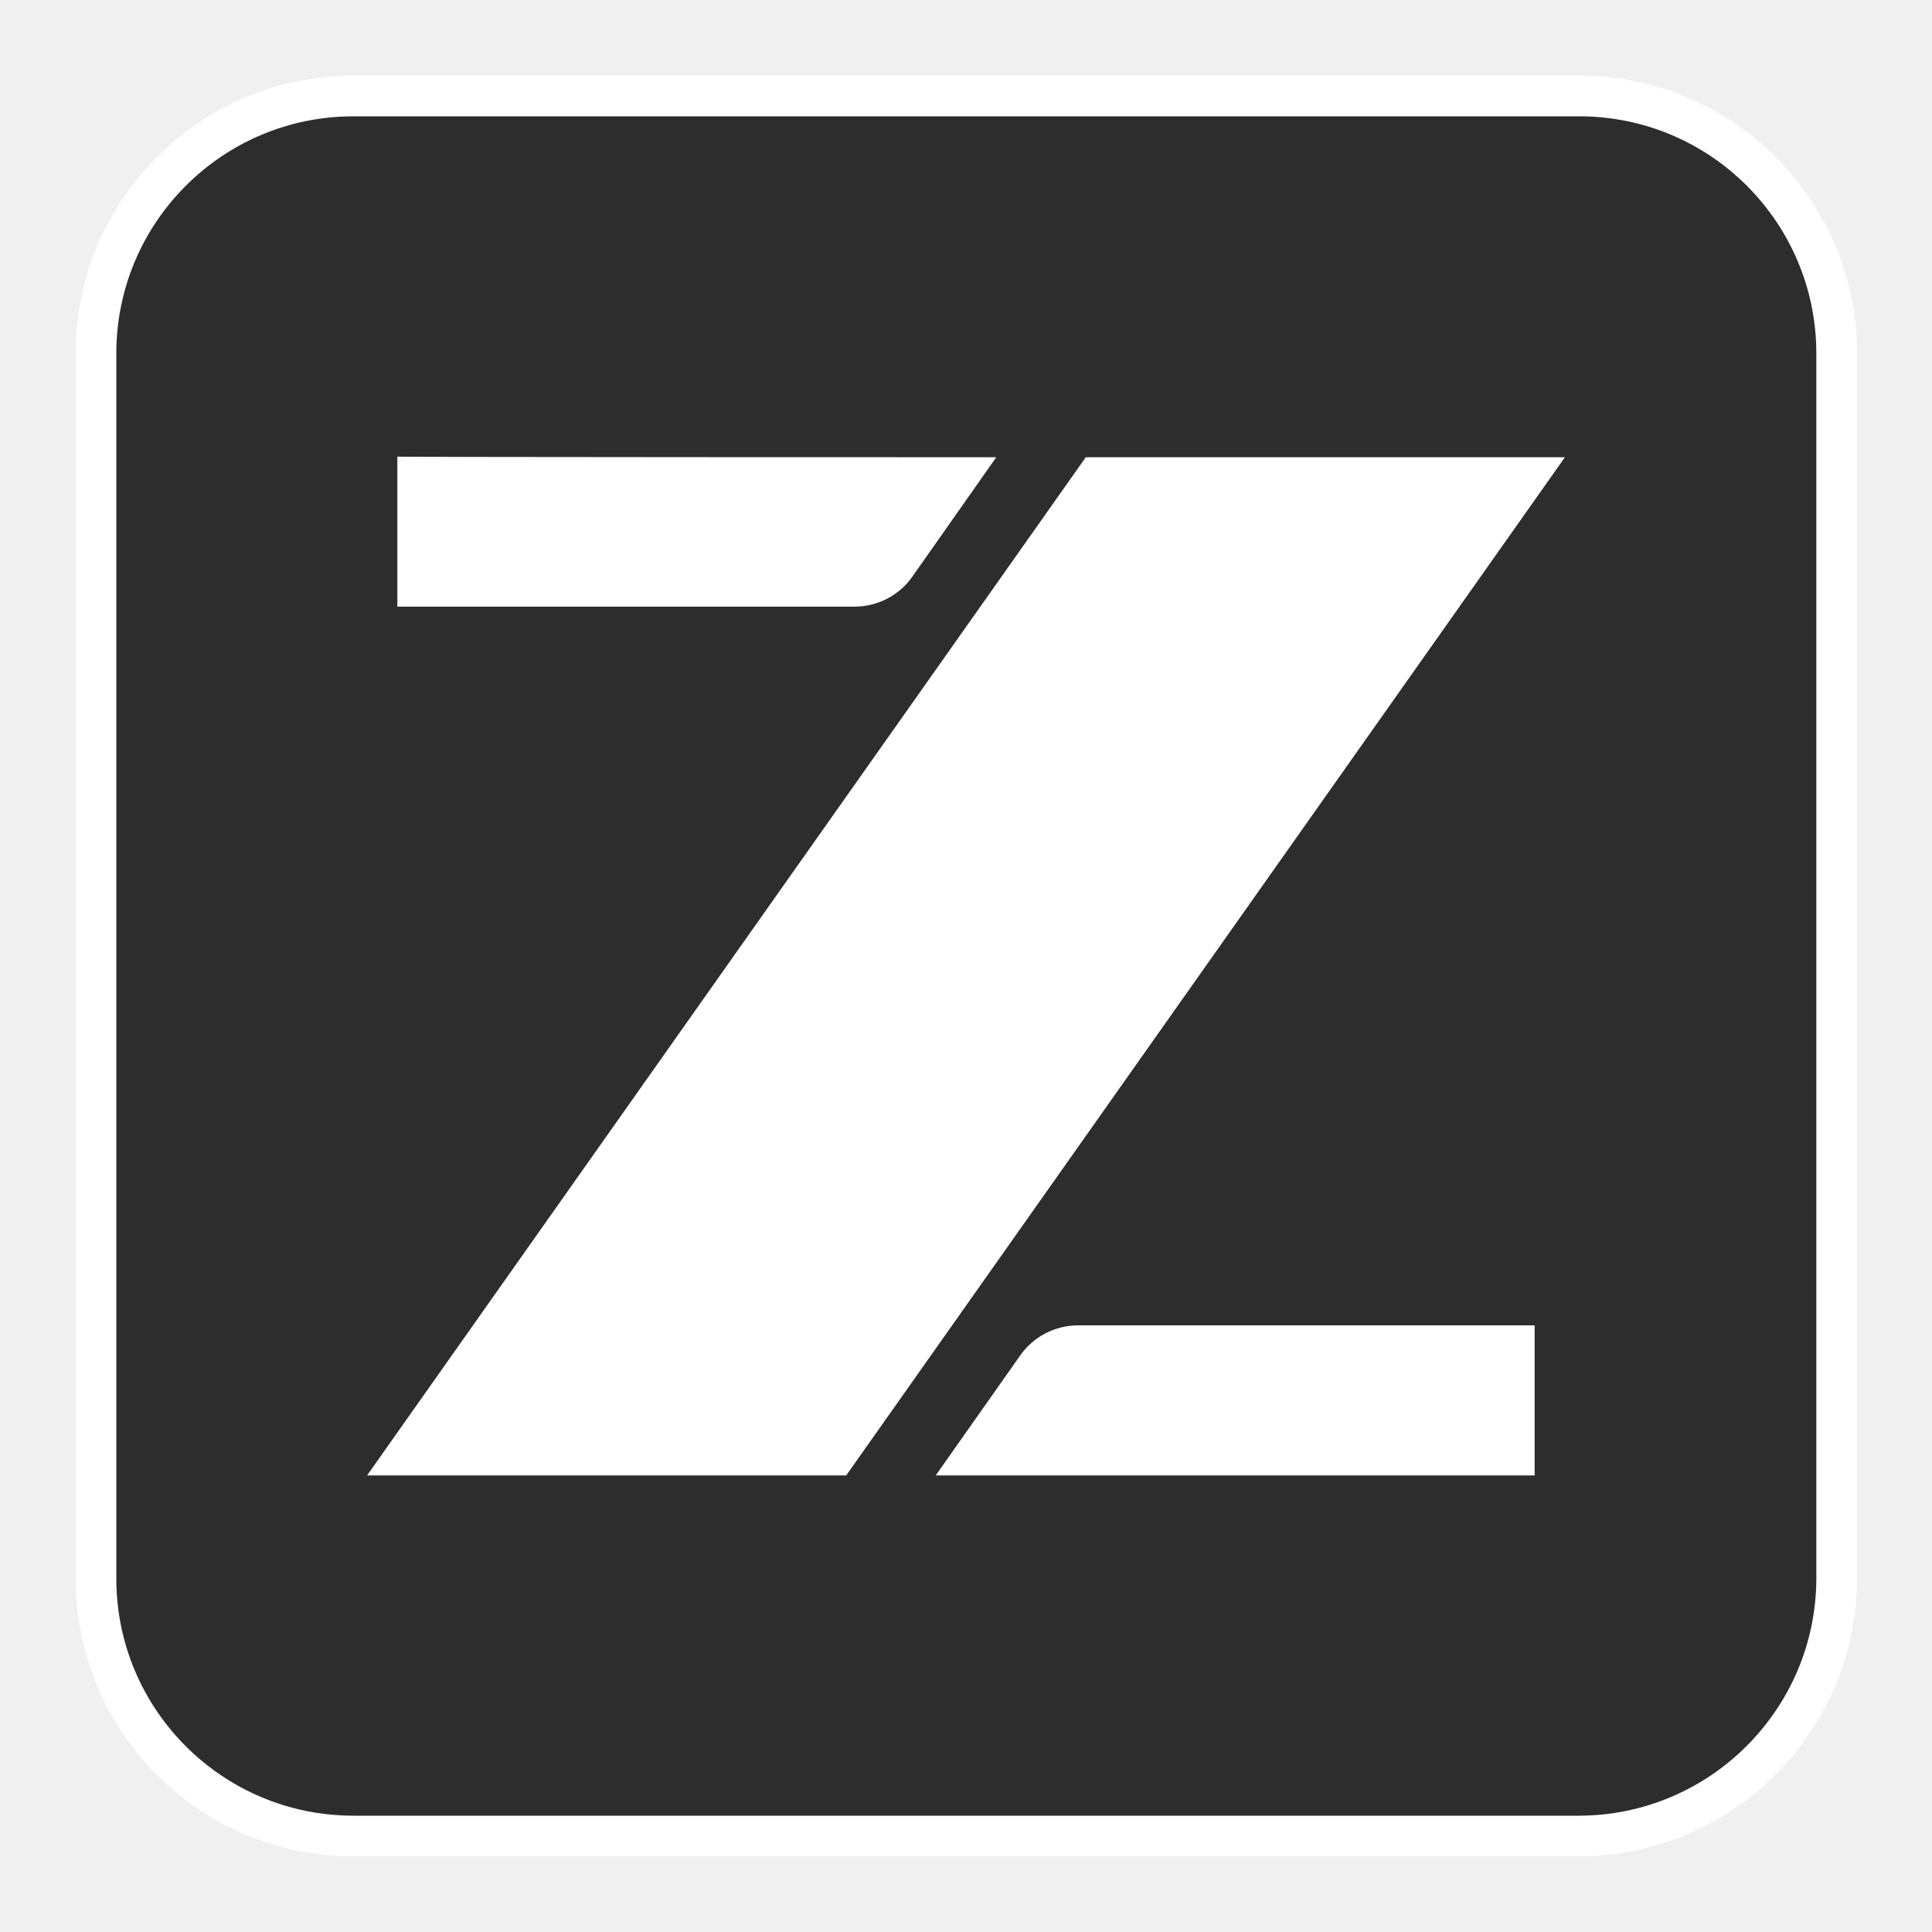
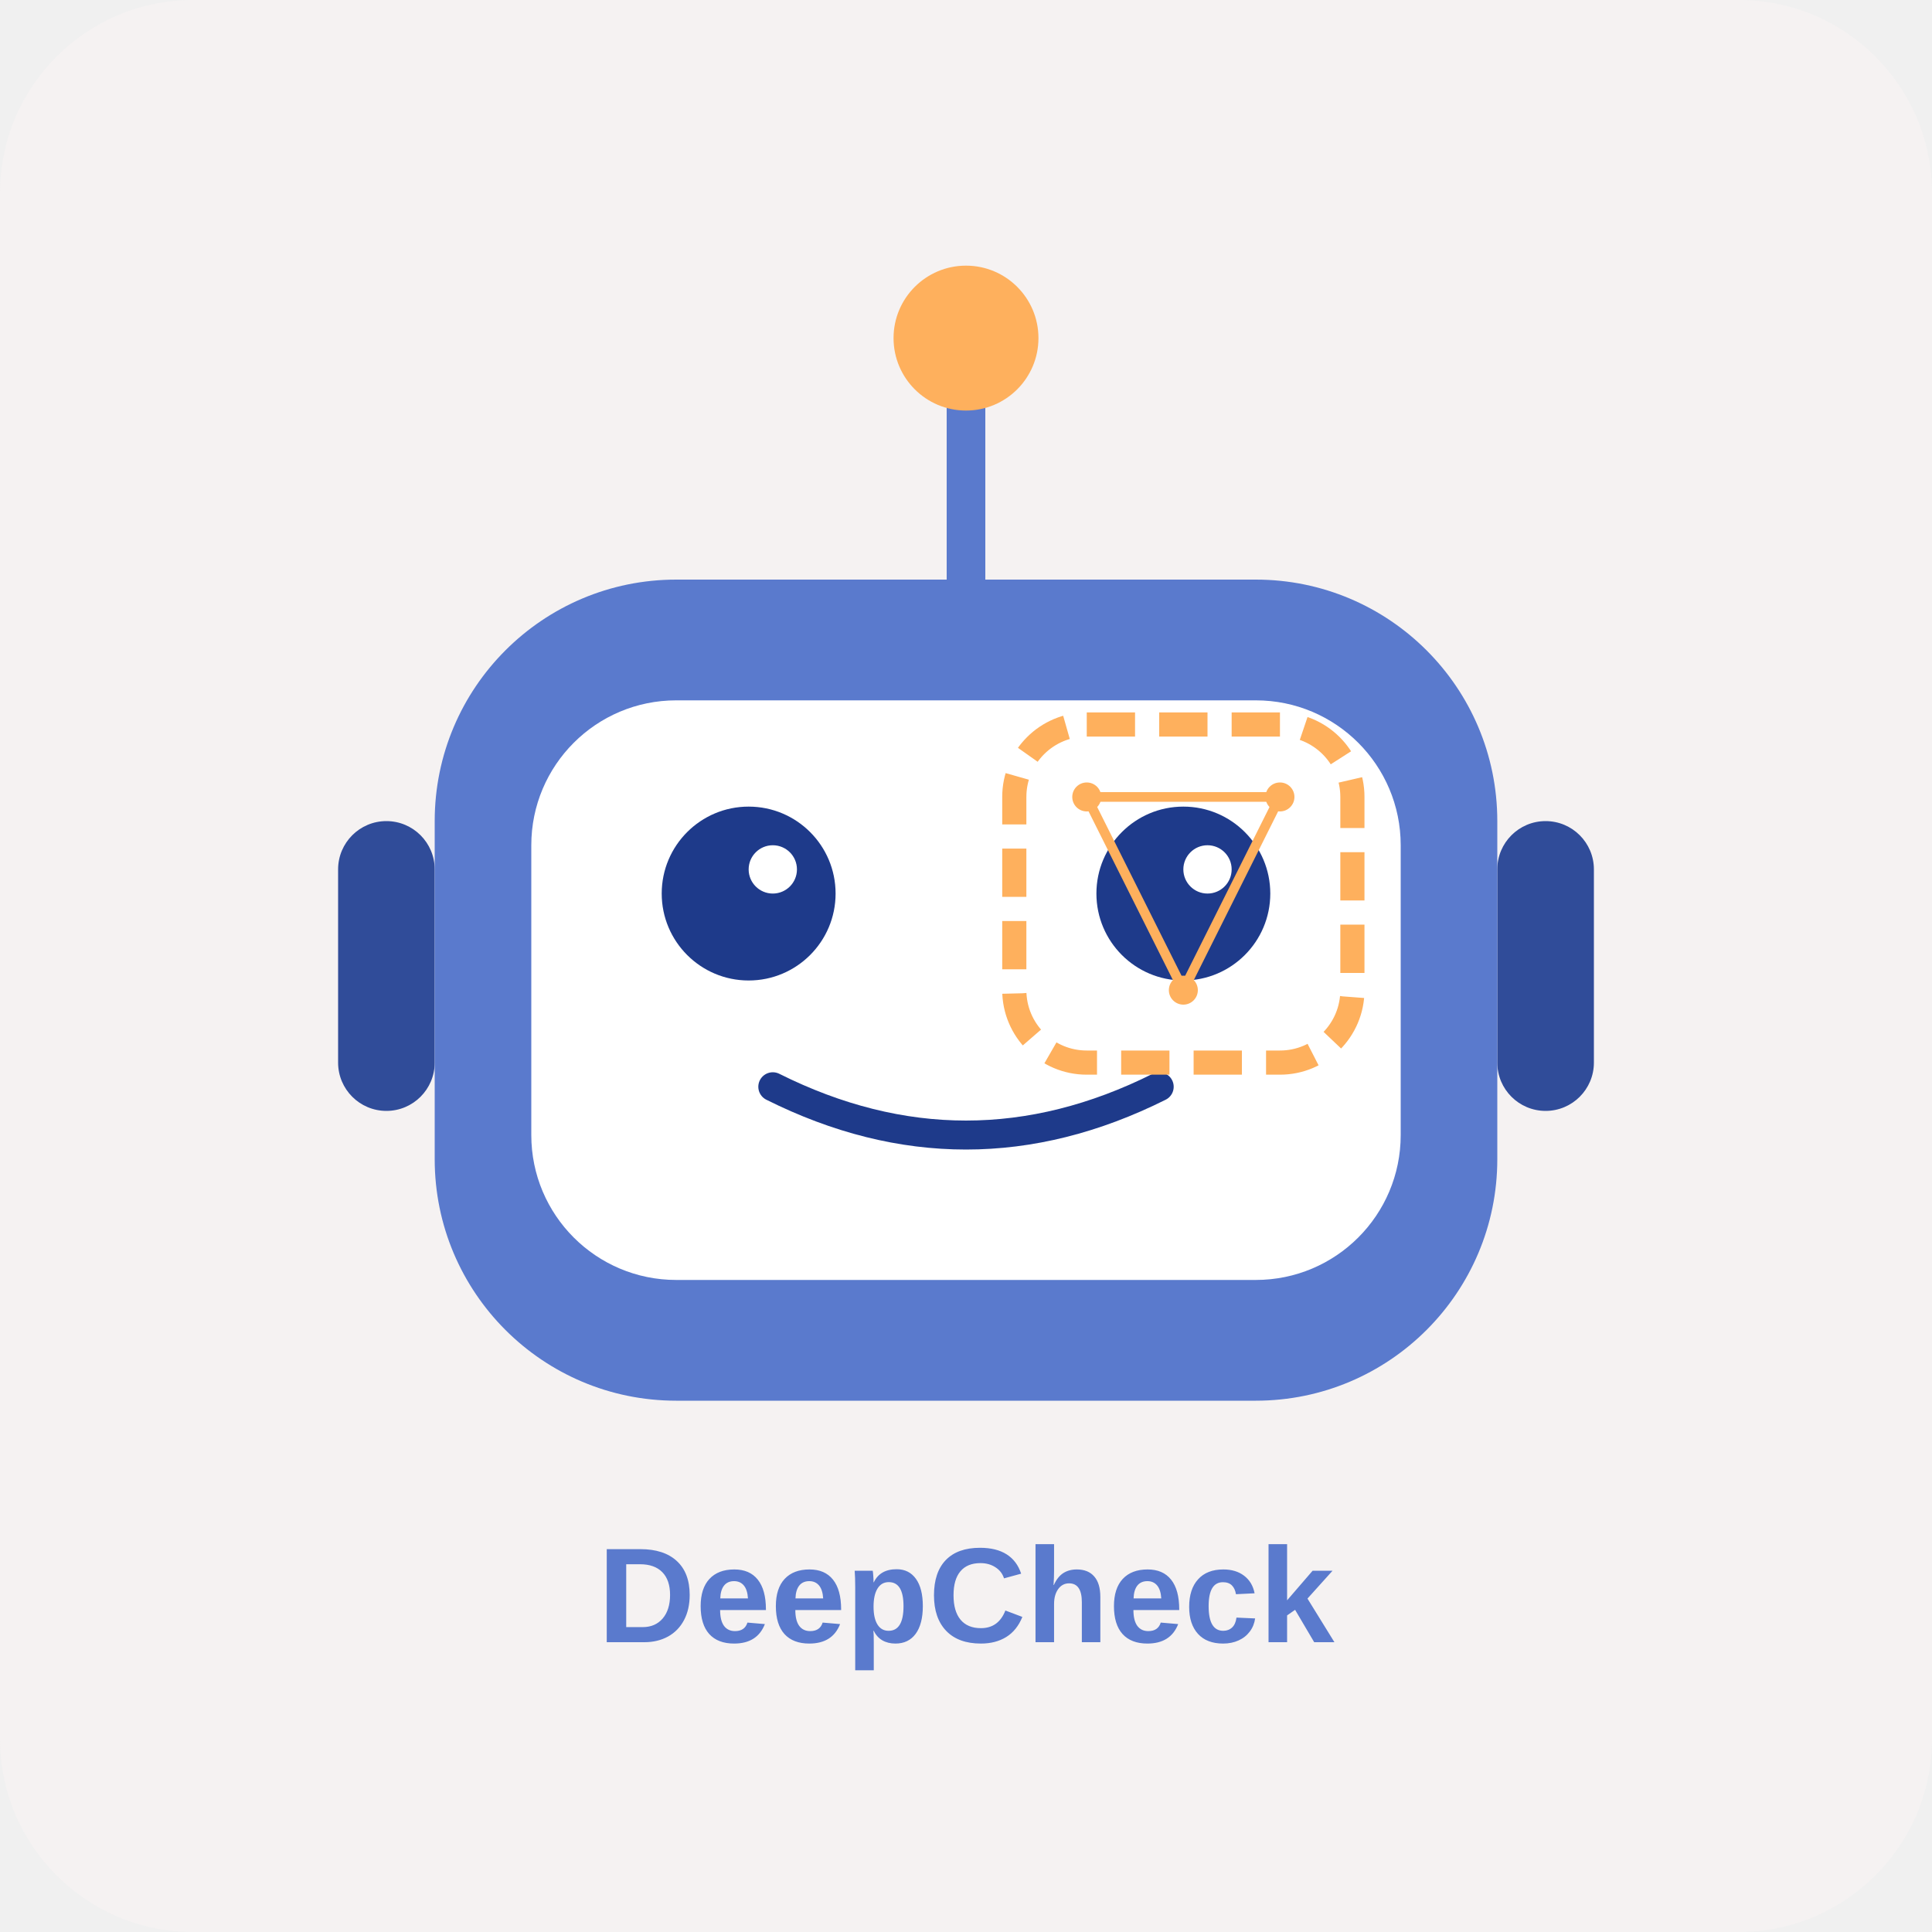
- <svg xmlns="http://www.w3.org/2000/svg" version="1.1" x="0px" y="0px" viewBox="0 0 30 30" style="enable-background:new 0 0 30 30;" xml:space="preserve">
-   <defs>
-     <style type="text/css">
-     .st194{fill:#2D2D2D;stroke:#FFFFFF;stroke-width:0.632;stroke-miterlimit:10;}
-     .st23{fill:#FFFFFF;}
- 
-     .z-breathe {
-       animation: breathe 2.5s ease-in-out infinite;
-     }
- 
-     @keyframes breathe {
-       0%, 100% { opacity: 0.7; }
-       50% { opacity: 1; }
-     }
-   </style>
-   </defs>
-   <g>
-     <path class="st194" d="M24.51,28.51H5.49c-2.21,0-4-1.79-4-4V5.49c0-2.21,1.79-4,4-4h19.03c2.21,0,4,1.79,4,4v19.03     C28.51,26.72,26.72,28.51,24.51,28.51z" />
-     <g class="z-breathe">
-       <path class="st23" d="M15.47,7.1l-1.3,1.85c-0.2,0.29-0.54,0.47-0.9,0.47h-7.1V7.09C6.16,7.1,15.47,7.1,15.47,7.1z" />
-       <polygon class="st23" points="24.3,7.1 13.14,22.91 5.7,22.91 16.86,7.1" />
-       <path class="st23" d="M14.53,22.91l1.31-1.86c0.2-0.29,0.54-0.47,0.9-0.47h7.09v2.33H14.53z" />
-     </g>
-   </g>
+ <svg xmlns="http://www.w3.org/2000/svg" viewBox="0 0 400 400" width="100%" height="100%">
+   <rect width="400" height="400" fill="#F5F2F2" rx="40" />
+   <line x1="200" y1="120" x2="200" y2="70" stroke="#5A7ACD" stroke-width="8" stroke-linecap="round" />
+   <circle cx="200" cy="70" r="15" fill="#FEB05D" />
+   <rect x="70" y="170" width="20" height="60" rx="10" fill="#304c99" />
+   <rect x="310" y="170" width="20" height="60" rx="10" fill="#304c99" />
+   <rect x="90" y="120" width="220" height="170" rx="50" fill="#5A7ACD" />
+   <rect x="110" y="145" width="180" height="120" rx="30" fill="#ffffff" />
+   <circle cx="155" cy="185" r="18" fill="#1e3a8a" />
+   <circle cx="160" cy="180" r="5" fill="#ffffff" />
+   <circle cx="245" cy="185" r="18" fill="#1e3a8a" />
+   <circle cx="250" cy="180" r="5" fill="#ffffff" />
+   <path d="M 160 225 Q 200 245 240 225" fill="none" stroke="#1e3a8a" stroke-width="6" stroke-linecap="round" />
+   <rect x="210" y="150" width="70" height="70" rx="15" fill="none" stroke="#FEB05D" stroke-width="5" stroke-dasharray="10 5" />
+   <circle cx="225" cy="165" r="3" fill="#FEB05D" />
+   <circle cx="265" cy="165" r="3" fill="#FEB05D" />
+   <circle cx="245" cy="205" r="3" fill="#FEB05D" />
+   <line x1="225" y1="165" x2="265" y2="165" stroke="#FEB05D" stroke-width="2" />
+   <line x1="265" y1="165" x2="245" y2="205" stroke="#FEB05D" stroke-width="2" />
+   <line x1="245" y1="205" x2="225" y2="165" stroke="#FEB05D" stroke-width="2" />
+   <text x="200" y="340" font-family="Arial, sans-serif" font-size="28" font-weight="bold" fill="#5A7ACD" text-anchor="middle">DeepCheck</text>
</svg>
